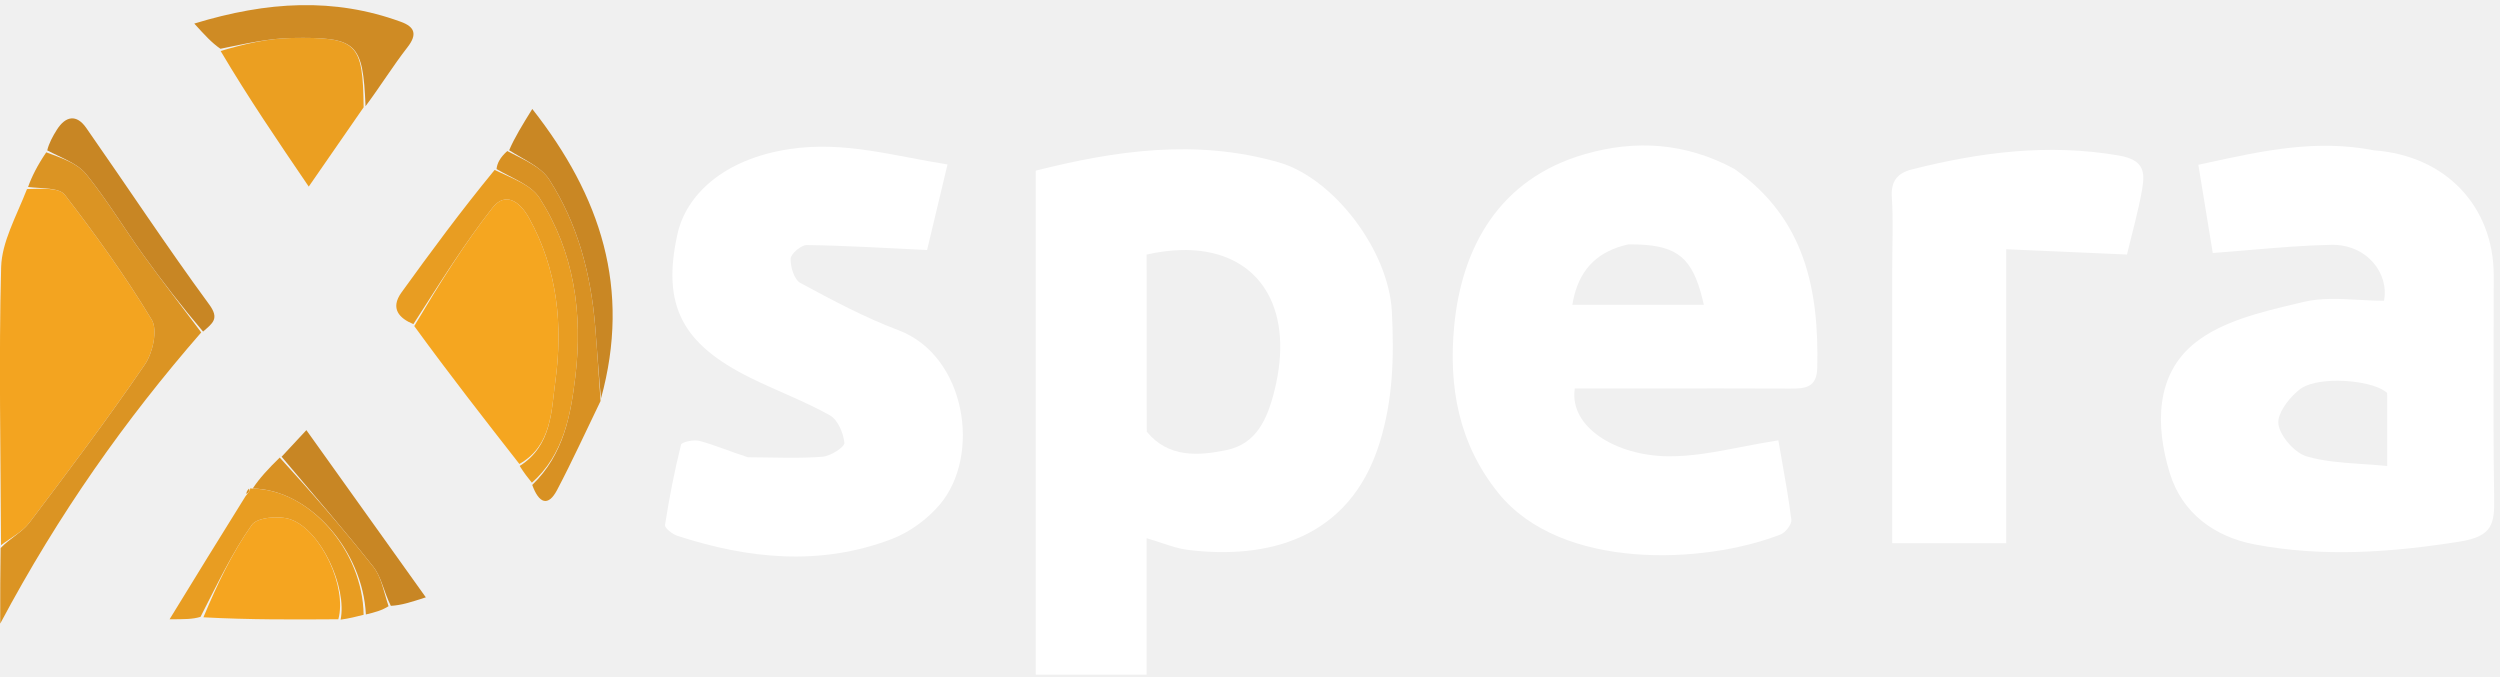
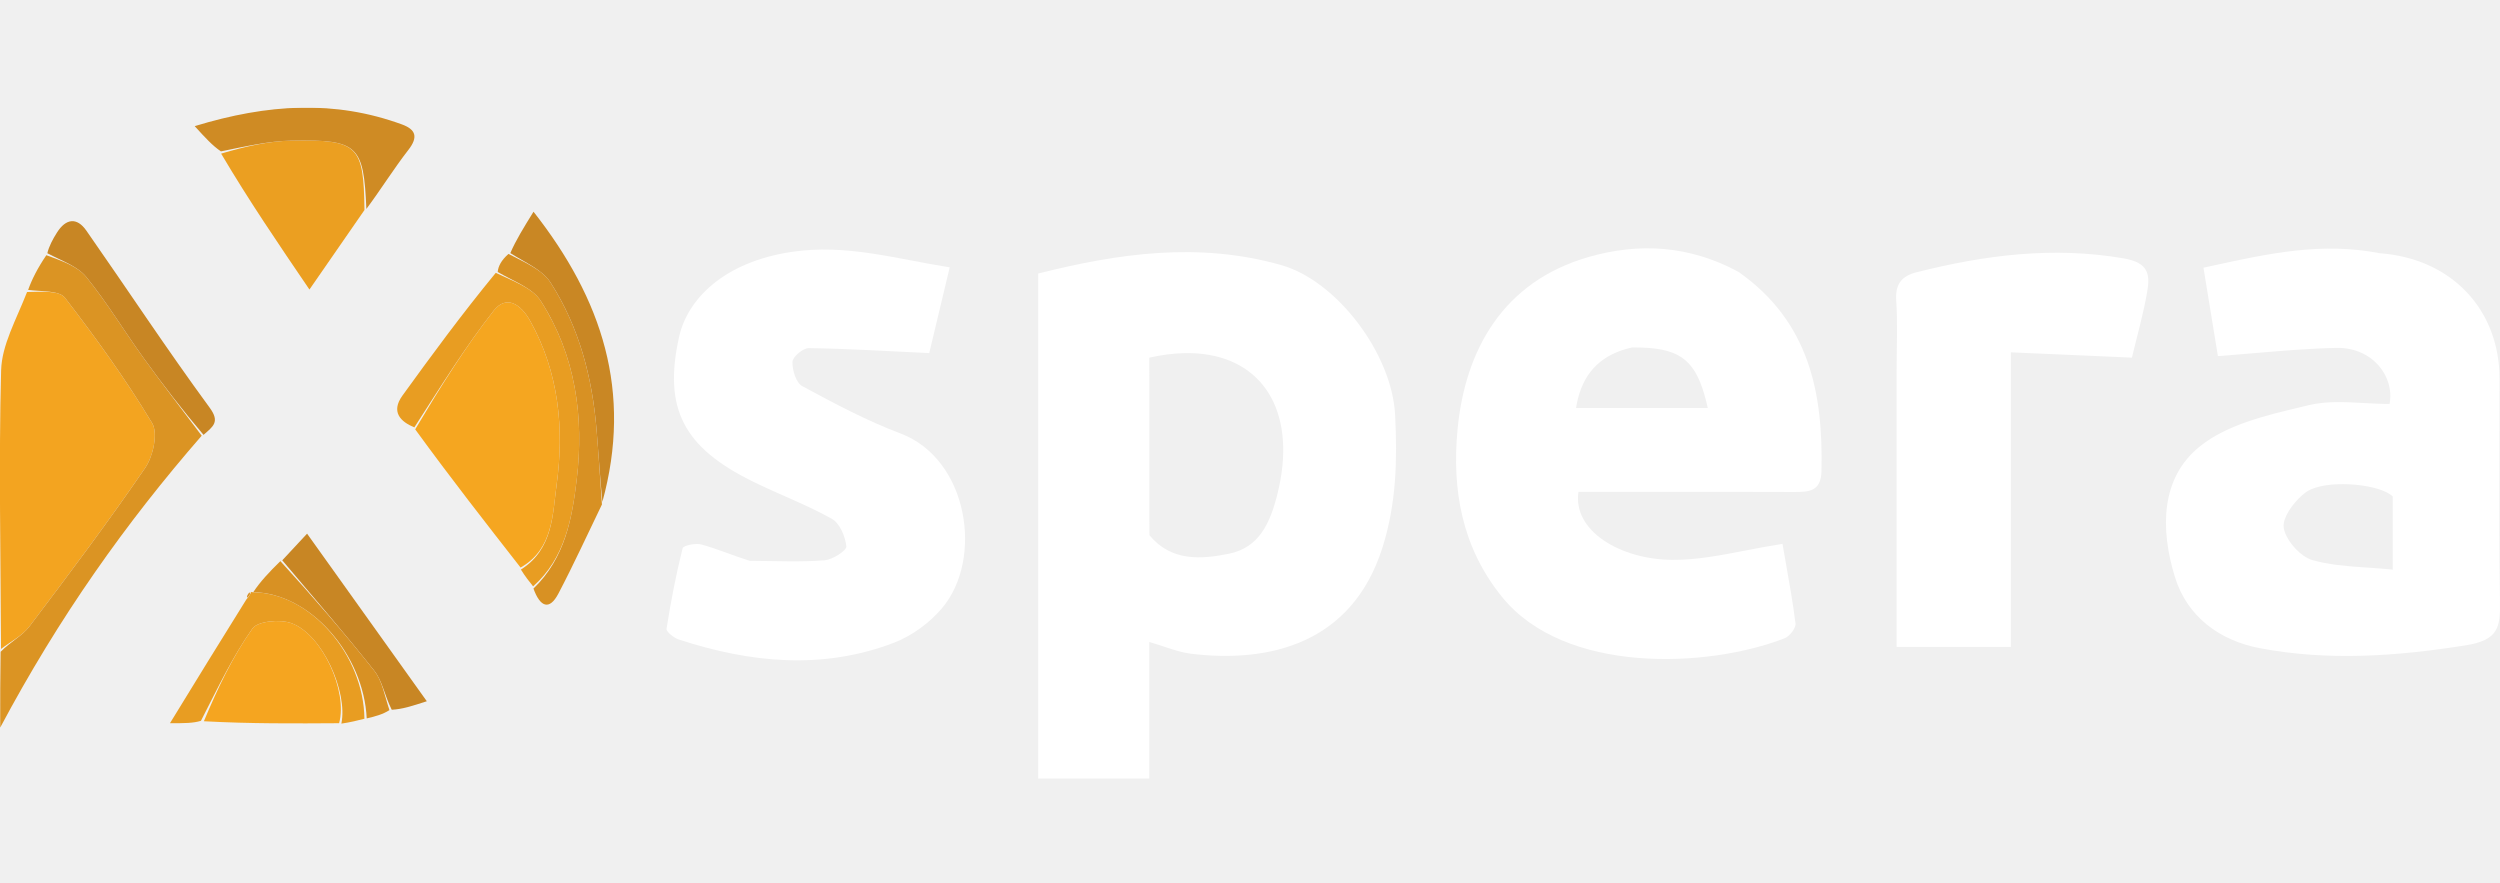
- <svg xmlns="http://www.w3.org/2000/svg" width="399" height="108" viewBox="0 0 399 108" fill="none">
-   <g clip-path="url(#clip0_16008_9277)">
-     <path d="M119.373 72.979C123.636 72.998 127.481 73.192 131.287 72.894C132.568 72.794 134.83 71.336 134.765 70.685C134.61 69.12 133.718 66.995 132.456 66.288C128.383 64.008 123.956 62.374 119.762 60.296C108.91 54.92 105.58 48.791 108.129 37.328C109.476 31.272 115.284 25.406 126.024 23.791C134.768 22.476 142.661 24.905 151.222 26.247C149.979 31.454 148.835 36.246 147.963 39.901C141.1 39.58 134.936 39.194 128.769 39.11C127.864 39.098 126.218 40.494 126.188 41.287C126.138 42.595 126.756 44.627 127.739 45.158C132.827 47.906 137.974 50.661 143.372 52.693C154.191 56.764 156.654 72.704 149.969 80.552C147.99 82.876 145.192 84.929 142.352 86.016C130.945 90.381 119.454 89.218 108.094 85.51C107.303 85.251 106.062 84.266 106.136 83.791C106.806 79.489 107.638 75.203 108.692 70.98C108.804 70.532 110.745 70.124 111.655 70.37C114.136 71.041 116.519 72.073 119.373 72.979Z" fill="white" />
-     <path d="M301.999 43.006C302 38.846 302.185 35.173 301.937 31.528C301.759 28.902 302.816 27.623 305.186 27.026C316.043 24.288 326.903 22.88 338.165 24.82C342.165 25.509 342.367 27.406 341.892 30.177C341.295 33.661 340.309 37.078 339.467 40.622C333.315 40.353 326.975 40.076 320.19 39.779C320.19 55.611 320.19 70.998 320.19 86.69C314.044 86.69 308.317 86.69 301.999 86.69C301.999 72.327 301.999 57.916 301.999 43.006Z" fill="white" />
-     <path d="M0.167 87.01C0.113 72.221 -0.211 57.424 0.182 42.646C0.289 38.623 2.553 34.657 4.312 30.174C6.698 30.12 9.439 29.911 10.358 31.104C15.298 37.517 20.058 44.115 24.224 51.043C25.202 52.669 24.385 56.331 23.117 58.184C17.24 66.781 10.975 75.117 4.69 83.427C3.566 84.912 1.694 85.83 0.167 87.01Z" fill="#F3A420" />
-     <path d="M82.893 74.048C77.341 66.943 71.788 59.837 66.113 52.041C70.154 45.255 74.054 38.955 78.6 33.161C80.617 30.591 82.907 32.057 84.426 34.782C89.004 42.994 89.861 51.954 88.631 60.882C87.999 65.463 88.101 71.132 82.893 74.048Z" fill="#F5A620" />
-     <path d="M0.101 87.463C1.694 85.83 3.566 84.912 4.69 83.427C10.975 75.117 17.24 66.781 23.117 58.184C24.385 56.331 25.202 52.669 24.224 51.043C20.058 44.115 15.298 37.517 10.358 31.104C9.439 29.911 6.698 30.12 4.482 29.84C5.061 28.206 5.956 26.414 7.381 24.312C9.892 25.239 12.366 26.078 13.756 27.795C17.062 31.878 19.793 36.421 22.872 40.695C25.878 44.868 29.029 48.938 32.116 53.053C19.999 66.977 9.389 81.947 0.035 99.528C0.035 94.846 0.035 91.381 0.101 87.463Z" fill="#DB9423" />
-     <path d="M58.036 17.125C55.261 21.134 52.485 25.143 49.276 29.779C44.26 22.407 39.635 15.61 35.213 8.139C39.122 6.976 42.821 6.13 46.534 6.065C57.038 5.882 57.912 6.851 58.036 17.125Z" fill="#EB9F21" />
-     <path d="M53.996 98.833C46.974 98.879 39.951 98.926 32.465 98.522C34.667 93.258 37.036 88.234 40.194 83.768C41.048 82.56 44.572 82.252 46.382 82.898C51.339 84.668 55.407 93.832 53.996 98.833Z" fill="#F5A520" />
-     <path d="M82.944 74.365C88.101 71.132 87.999 65.463 88.631 60.882C89.861 51.954 89.004 42.994 84.426 34.782C82.907 32.057 80.617 30.591 78.6 33.161C74.054 38.955 70.154 45.255 65.975 51.73C63.784 50.825 62.197 49.276 64.087 46.661C68.778 40.169 73.526 33.718 78.942 27.123C81.834 28.499 84.781 29.526 86.106 31.592C91.671 40.265 93.033 50.106 91.828 60.113C91.093 66.217 89.975 72.546 84.889 77.043C84.258 76.256 83.626 75.469 82.944 74.365Z" fill="#E89D22" />
-     <path d="M58.342 16.952C57.912 6.851 57.038 5.882 46.534 6.065C42.822 6.13 39.122 6.976 35.185 7.784C33.826 6.862 32.697 5.622 31.006 3.762C42.687 0.196 53.318 -0.411 63.993 3.485C66.195 4.289 66.638 5.478 65.033 7.542C62.738 10.492 60.76 13.689 58.342 16.952Z" fill="#CF8B24" />
-     <path d="M84.944 77.397C89.974 72.546 91.091 66.217 91.827 60.113C93.032 50.106 91.669 40.265 86.105 31.592C84.779 29.526 81.832 28.499 79.248 26.982C79.341 26.052 79.817 25.136 80.963 24.107C83.678 25.52 86.357 26.637 87.65 28.646C92.199 35.717 94.298 43.706 94.991 52.058C95.321 56.036 95.566 60.021 95.849 64.003C93.549 68.746 91.359 73.547 88.907 78.211C87.489 80.907 86.018 80.364 84.944 77.397Z" fill="#D89123" />
-     <path d="M32.411 52.921C29.029 48.938 25.879 44.868 22.873 40.695C19.794 36.421 17.062 31.878 13.757 27.795C12.367 26.078 9.893 25.239 7.539 24C7.803 22.895 8.401 21.766 9.085 20.691C10.49 18.484 12.226 18.216 13.753 20.4C20.312 29.785 26.613 39.356 33.382 48.585C35.059 50.871 33.955 51.56 32.411 52.921Z" fill="#C88624" />
-     <path d="M95.92 63.588C95.566 60.021 95.322 56.036 94.992 52.058C94.299 43.706 92.2 35.717 87.65 28.646C86.358 26.637 83.679 25.52 81.26 23.979C82.131 21.949 83.377 19.935 84.953 17.39C95.915 31.341 100.725 46.084 95.92 63.588Z" fill="#C98724" />
-     <path d="M54.359 98.9C55.406 93.832 51.337 84.668 46.381 82.898C44.571 82.252 41.046 82.56 40.192 83.767C37.035 88.234 34.666 93.258 31.999 98.453C30.732 98.834 29.465 98.834 27.066 98.834C31.302 91.929 35.077 85.774 39.202 79.173C39.78 78.498 39.916 78.224 39.961 77.905C39.961 77.905 39.982 77.982 40.369 77.982C49.485 78.139 57.915 87.968 58.031 98.123C56.928 98.404 55.826 98.686 54.359 98.9Z" fill="#E89D22" />
-     <path d="M44.945 72.894C45.911 71.856 46.877 70.819 48.896 68.65C55.42 77.782 61.513 86.309 67.962 95.336C65.445 96.151 64.098 96.587 62.377 96.693C61.229 94.386 60.864 92.083 59.605 90.488C54.877 84.498 49.856 78.739 44.945 72.894Z" fill="#C88624" />
-     <path d="M44.645 73.027C49.856 78.739 54.876 84.498 59.604 90.488C60.864 92.083 61.228 94.386 62.012 96.751C60.933 97.432 59.845 97.725 58.394 98.07C57.916 87.968 49.486 78.139 40.334 77.965C41.389 76.352 42.867 74.757 44.645 73.027Z" fill="#D89123" />
-     <path d="M39.719 77.994C39.918 78.224 39.781 78.498 39.359 78.855C39.269 78.684 39.373 78.384 39.719 77.994Z" fill="#D89123" />
-     <path fill-rule="evenodd" clip-rule="evenodd" d="M183 107.679V100.932V85.899C183.859 86.148 184.65 86.41 185.397 86.658C186.894 87.155 188.218 87.594 189.577 87.762C202.075 89.306 215.332 86.188 220.161 70.764C222.342 63.799 222.5 56.972 222.147 49.797C221.663 39.95 212.827 28.397 204.045 25.898C190.828 22.137 178.007 24.039 165.307 27.231V107.679H183ZM195.702 71.843C191.288 72.747 186.489 73.111 183.028 68.899C183.028 68.754 183.027 68.608 183.027 68.463C183.023 68.458 183.019 68.452 183.015 68.447C183.002 58.853 183.002 49.711 183.002 40.627C184.947 40.188 186.786 39.954 188.506 39.911C189.608 39.883 190.662 39.934 191.664 40.059C201.61 41.307 206.489 49.92 203.417 62.291C202.242 67.02 200.477 70.866 195.702 71.843Z" fill="white" />
-     <path fill-rule="evenodd" clip-rule="evenodd" d="M290.033 58.727C290.32 46.28 288.121 34.898 276.809 26.962C268.95 22.722 260.964 22.303 252.974 24.594C239.295 28.516 233.279 39.451 232.087 52.058C231.178 61.68 232.771 70.833 239.176 78.734C249.179 91.075 271.895 90.078 284.169 85.306C284.964 84.997 285.99 83.676 285.899 82.953C285.485 79.659 284.905 76.386 284.352 73.273C284.172 72.256 283.994 71.255 283.827 70.277C281.792 70.592 279.838 70.969 277.939 71.337C273.867 72.124 270.051 72.862 266.242 72.825C257.911 72.745 250.399 68.168 251.339 62H256.249C258.885 62 261.521 61.998 264.158 61.996C271.34 61.992 278.522 61.987 285.704 62.017C288.066 62.027 289.959 61.905 290.033 58.727ZM251.262 47.13C252.376 42.75 255.167 40.043 259.876 39.003C260.011 39.003 260.144 39.004 260.276 39.006C260.282 39.004 260.289 39.003 260.296 39.002C267.052 39.021 269.696 40.662 271.393 46.52C271.583 47.174 271.76 47.88 271.93 48.643L271.93 48.643L250.954 48.643L250.953 48.643C251.036 48.118 251.138 47.614 251.262 47.13Z" fill="white" />
-     <path fill-rule="evenodd" clip-rule="evenodd" d="M397.998 43.944C397.99 32.986 390.367 24.837 378.917 24C369.718 22.198 361.257 24.038 352.564 25.929C351.996 26.053 351.426 26.176 350.856 26.299L353.157 40.376C355.176 40.229 357.156 40.061 359.11 39.895C363.51 39.522 367.776 39.159 372.048 39.074C377.698 38.962 381.336 43.567 380.488 48.001C379.115 48.001 377.741 47.925 376.378 47.85C373.37 47.685 370.418 47.523 367.663 48.183C367.28 48.275 366.895 48.367 366.508 48.459C360.805 49.814 354.647 51.278 350.323 54.725C343.968 59.792 344.004 67.986 346.285 75.47C348.254 81.931 353.477 85.675 359.814 86.882C370.702 88.957 381.591 88.181 392.591 86.436C397.851 85.601 398.135 83.544 398.068 79.422C397.934 71.171 397.957 62.916 397.98 54.662C397.991 51.089 398.001 47.516 397.998 43.944ZM368.014 61.58C371.551 60.038 379.071 60.838 380.991 62.727C380.991 62.886 380.991 63.043 380.992 63.2C380.993 63.201 380.994 63.202 380.995 63.203C380.997 65.553 380.998 67.717 380.999 70.019C380.999 71.415 380.999 72.837 380.999 74.376C380.914 74.367 380.829 74.359 380.744 74.35C379.47 74.226 378.219 74.141 376.991 74.058C376.797 74.045 376.605 74.032 376.413 74.019C373.535 73.822 370.788 73.6 368.191 72.856C367.947 72.787 367.698 72.684 367.447 72.555C365.692 71.649 363.88 69.415 363.636 67.697C363.605 67.483 363.61 67.255 363.645 67.018C363.889 65.357 365.609 63.223 367.102 62.099C367.362 61.903 367.669 61.73 368.014 61.58Z" fill="white" />
+ <svg xmlns="http://www.w3.org/2000/svg" width="255" height="90" viewBox="0 0 255 90" fill="none">
+   <g clip-path="url(#clip0_16008_10055)">
+     <mask id="mask0_16008_10055" style="mask-type:luminance" maskUnits="userSpaceOnUse" x="-1" y="10" width="256" height="70">
+       <path d="M255 10.978H-0.008V79.433H255V10.978Z" fill="white" />
+     </mask>
+     <g mask="url(#mask0_16008_10055)">
+       <path d="M76.468 57.205C79.199 57.217 81.662 57.342 84.1 57.151C84.92 57.087 86.369 56.153 86.328 55.736C86.228 54.733 85.657 53.372 84.849 52.919C82.24 51.459 79.404 50.412 76.717 49.081C69.765 45.637 67.632 41.711 69.265 34.368C70.128 30.488 73.848 26.731 80.728 25.696C86.33 24.854 91.386 26.41 96.87 27.269C96.074 30.605 95.341 33.675 94.782 36.016C90.386 35.81 86.437 35.563 82.487 35.509C81.907 35.501 80.853 36.396 80.833 36.904C80.801 37.742 81.197 39.044 81.827 39.383C85.086 41.144 88.383 42.909 91.841 44.21C98.772 46.818 100.349 57.029 96.067 62.057C94.799 63.545 93.007 64.86 91.188 65.557C83.881 68.353 76.52 67.608 69.243 65.232C68.736 65.067 67.941 64.436 67.988 64.132C68.418 61.375 68.951 58.63 69.626 55.925C69.697 55.638 70.941 55.376 71.524 55.534C73.113 55.964 74.64 56.625 76.468 57.205Z" fill="white" />
+       <path d="M193.454 38.005C193.455 35.34 193.574 32.987 193.415 30.653C193.301 28.97 193.978 28.151 195.496 27.768C202.451 26.015 209.408 25.113 216.622 26.355C219.184 26.797 219.314 28.012 219.009 29.787C218.627 32.019 217.995 34.207 217.456 36.478C213.515 36.306 209.454 36.128 205.107 35.938C205.107 46.079 205.107 55.936 205.107 65.989C201.17 65.989 197.502 65.989 193.454 65.989C193.454 56.788 193.454 47.556 193.454 38.005Z" fill="white" />
+       <path d="M0.105 66.194C0.071 56.72 -0.137 47.241 0.115 37.774C0.183 35.197 1.634 32.657 2.761 29.785C4.289 29.75 6.045 29.616 6.634 30.381C9.798 34.489 12.848 38.715 15.516 43.154C16.142 44.195 15.619 46.541 14.807 47.728C11.042 53.235 7.029 58.575 3.003 63.898C2.283 64.849 1.083 65.438 0.105 66.194Z" fill="#F3A420" />
+       <path d="M53.099 57.89C49.542 53.338 45.985 48.787 42.35 43.793C44.938 39.446 47.436 35.41 50.349 31.699C51.641 30.052 53.108 30.991 54.081 32.737C57.013 37.997 57.562 43.737 56.774 49.456C56.37 52.391 56.434 56.022 53.099 57.89Z" fill="#F5A620" />
+       <path d="M0.064 66.484C1.084 65.438 2.284 64.849 3.003 63.898C7.029 58.575 11.043 53.235 14.808 47.728C15.619 46.541 16.143 44.195 15.517 43.154C12.848 38.715 9.799 34.489 6.634 30.381C6.045 29.616 4.289 29.75 2.87 29.571C3.241 28.524 3.815 27.377 4.727 26.03C6.336 26.624 7.921 27.161 8.811 28.261C10.928 30.877 12.678 33.787 14.65 36.524C16.576 39.198 18.594 41.805 20.572 44.441C12.81 53.36 6.013 62.95 0.021 74.212C0.021 71.213 0.021 68.993 0.064 66.484Z" fill="#DB9423" />
+       <path d="M37.175 21.426C35.397 23.994 33.619 26.562 31.563 29.532C28.35 24.81 25.387 20.455 22.555 15.669C25.059 14.925 27.429 14.383 29.807 14.341C36.536 14.224 37.095 14.845 37.175 21.426Z" fill="#EB9F21" />
+       <path d="M34.588 73.767C30.089 73.797 25.59 73.826 20.795 73.568C22.206 70.196 23.723 66.977 25.746 64.116C26.293 63.343 28.551 63.145 29.71 63.559C32.885 64.693 35.492 70.563 34.588 73.767Z" fill="#F5A520" />
+       <path d="M53.132 58.093C56.435 56.022 56.37 52.391 56.775 49.456C57.563 43.737 57.014 37.997 54.081 32.737C53.108 30.991 51.642 30.052 50.349 31.699C47.437 35.41 44.939 39.446 42.262 43.593C40.858 43.014 39.842 42.021 41.052 40.346C44.057 36.188 47.099 32.055 50.568 27.83C52.421 28.712 54.308 29.37 55.157 30.693C58.722 36.249 59.595 42.553 58.823 48.964C58.352 52.874 57.636 56.928 54.378 59.809C53.973 59.305 53.569 58.801 53.132 58.093Z" fill="#E89D22" />
+       <path d="M37.37 21.315C37.095 14.845 36.535 14.224 29.807 14.341C27.428 14.383 25.059 14.925 22.537 15.442C21.666 14.852 20.943 14.057 19.859 12.866C27.342 10.582 34.152 10.192 40.991 12.688C42.401 13.203 42.685 13.965 41.657 15.287C40.186 17.177 38.919 19.225 37.37 21.315Z" fill="#CF8B24" />
+       <path d="M54.413 60.035C57.634 56.928 58.35 52.874 58.821 48.964C59.593 42.553 58.721 36.249 55.156 30.693C54.307 29.37 52.419 28.712 50.764 27.74C50.823 27.145 51.128 26.558 51.863 25.898C53.602 26.804 55.318 27.519 56.146 28.806C59.06 33.336 60.404 38.454 60.848 43.804C61.06 46.352 61.217 48.904 61.398 51.455C59.925 54.494 58.522 57.569 56.951 60.557C56.043 62.284 55.1 61.936 54.413 60.035Z" fill="#D89123" />
+       <path d="M20.761 44.356C18.595 41.805 16.577 39.198 14.651 36.524C12.678 33.787 10.929 30.877 8.811 28.261C7.921 27.161 6.336 26.624 4.828 25.83C4.997 25.122 5.38 24.399 5.818 23.71C6.719 22.297 7.831 22.125 8.809 23.524C13.01 29.536 17.047 35.667 21.383 41.579C22.457 43.044 21.75 43.484 20.761 44.356Z" fill="#C88624" />
+       <path d="M61.444 51.189C61.217 48.904 61.06 46.352 60.849 43.804C60.405 38.454 59.061 33.336 56.146 28.806C55.318 27.519 53.602 26.804 52.053 25.816C52.611 24.516 53.409 23.226 54.419 21.595C61.441 30.533 64.522 39.977 61.444 51.189Z" fill="#C98724" />
+       <path d="M34.819 73.81C35.49 70.563 32.883 64.693 29.709 63.559C28.549 63.145 26.291 63.343 25.744 64.116C23.721 66.977 22.204 70.196 20.496 73.524C19.684 73.768 18.872 73.768 17.336 73.768C20.049 69.344 22.467 65.402 25.11 61.173C25.48 60.741 25.567 60.565 25.596 60.361C25.596 60.361 25.609 60.41 25.858 60.41C31.697 60.511 37.097 66.807 37.171 73.312C36.465 73.492 35.759 73.672 34.819 73.81Z" fill="#E89D22" />
+       <path d="M28.791 57.151C29.41 56.486 30.028 55.822 31.322 54.432C35.501 60.282 39.404 65.745 43.535 71.527C41.923 72.049 41.06 72.328 39.958 72.396C39.222 70.918 38.989 69.443 38.182 68.421C35.153 64.584 31.937 60.895 28.791 57.151Z" fill="#C88624" />
+       <path d="M28.598 57.236C31.935 60.895 35.151 64.584 38.18 68.421C38.987 69.443 39.22 70.918 39.723 72.433C39.031 72.87 38.334 73.057 37.405 73.278C37.099 66.807 31.698 60.511 25.836 60.399C26.512 59.366 27.459 58.344 28.598 57.236Z" fill="#D89123" />
+       <path d="M25.442 60.418C25.569 60.565 25.482 60.741 25.211 60.969C25.153 60.86 25.22 60.667 25.442 60.418Z" fill="#D89123" />
+       <path fill-rule="evenodd" clip-rule="evenodd" d="M117.226 79.434V75.112V65.481C117.777 65.641 118.283 65.809 118.762 65.968C119.721 66.286 120.569 66.567 121.44 66.675C129.446 67.664 137.938 65.667 141.031 55.787C142.428 51.325 142.53 46.952 142.304 42.355C141.993 36.047 136.333 28.646 130.708 27.046C122.241 24.637 114.028 25.855 105.893 27.9V79.434H117.226ZM125.363 56.478C122.536 57.056 119.461 57.29 117.244 54.592C117.244 54.498 117.244 54.406 117.244 54.313C117.241 54.309 117.239 54.306 117.236 54.302C117.228 48.156 117.228 42.3 117.228 36.481C118.474 36.2 119.652 36.05 120.754 36.022C121.459 36.004 122.135 36.037 122.777 36.117C129.148 36.916 132.273 42.434 130.305 50.358C129.553 53.388 128.422 55.852 125.363 56.478Z" fill="white" />
+       <path fill-rule="evenodd" clip-rule="evenodd" d="M185.79 48.075C185.974 40.102 184.565 32.811 177.319 27.728C172.284 25.012 167.168 24.743 162.05 26.211C153.288 28.723 149.434 35.728 148.67 43.804C148.088 49.967 149.108 55.831 153.211 60.892C159.619 68.797 174.171 68.159 182.033 65.102C182.543 64.904 183.2 64.058 183.142 63.594C182.876 61.484 182.505 59.388 182.151 57.394C182.035 56.742 181.921 56.101 181.814 55.474C180.511 55.676 179.259 55.918 178.042 56.153C175.434 56.657 172.99 57.13 170.55 57.106C165.213 57.055 160.401 54.123 161.003 50.172H164.148C165.837 50.172 167.525 50.171 169.215 50.17C173.815 50.167 178.416 50.164 183.017 50.183C184.53 50.19 185.742 50.111 185.79 48.075ZM160.954 40.647C161.667 37.841 163.455 36.107 166.472 35.441C166.558 35.441 166.643 35.441 166.728 35.443C166.732 35.442 166.736 35.441 166.741 35.44C171.068 35.452 172.762 36.504 173.849 40.256C173.971 40.675 174.084 41.127 174.193 41.616H160.756C160.809 41.28 160.874 40.957 160.954 40.647Z" fill="white" />
+       <path fill-rule="evenodd" clip-rule="evenodd" d="M254.951 38.606C254.946 31.586 250.063 26.366 242.728 25.83C236.836 24.676 231.416 25.855 225.847 27.066C225.483 27.145 225.118 27.224 224.753 27.303L226.227 36.32C227.52 36.226 228.789 36.118 230.04 36.012C232.859 35.773 235.592 35.541 238.328 35.486C241.948 35.414 244.278 38.364 243.735 41.205C242.855 41.205 241.975 41.156 241.102 41.108C239.175 41.002 237.284 40.898 235.519 41.321C235.274 41.38 235.027 41.439 234.779 41.498C231.126 42.366 227.181 43.304 224.412 45.512C220.341 48.758 220.364 54.007 221.825 58.801C223.086 62.94 226.432 65.338 230.491 66.112C237.466 67.44 244.441 66.944 251.488 65.826C254.857 65.291 255.039 63.973 254.996 61.333C254.91 56.047 254.925 50.759 254.94 45.471C254.947 43.183 254.953 40.894 254.951 38.606ZM235.744 49.903C238.01 48.916 242.827 49.428 244.057 50.638C244.057 50.739 244.057 50.84 244.058 50.941L244.06 50.943C244.061 52.449 244.061 53.834 244.062 55.309C244.062 56.204 244.062 57.114 244.062 58.1C244.008 58.094 243.953 58.089 243.899 58.084C243.083 58.004 242.281 57.95 241.495 57.897C241.37 57.888 241.247 57.88 241.124 57.871C239.281 57.745 237.521 57.603 235.858 57.127C235.701 57.082 235.542 57.017 235.381 56.934C234.257 56.353 233.096 54.922 232.94 53.821C232.92 53.684 232.923 53.539 232.945 53.387C233.102 52.323 234.204 50.956 235.16 50.236C235.326 50.11 235.523 49.999 235.744 49.903Z" fill="white" />
+     </g>
  </g>
  <defs>
-     <clipPath id="clip0_16008_9277">
-       <rect width="398.085" height="106.863" fill="white" transform="translate(-0.00976562 0.815353)" />
+     <clipPath id="clip0_16008_10055">
+       <rect width="255" height="90" fill="white" />
    </clipPath>
  </defs>
</svg>
